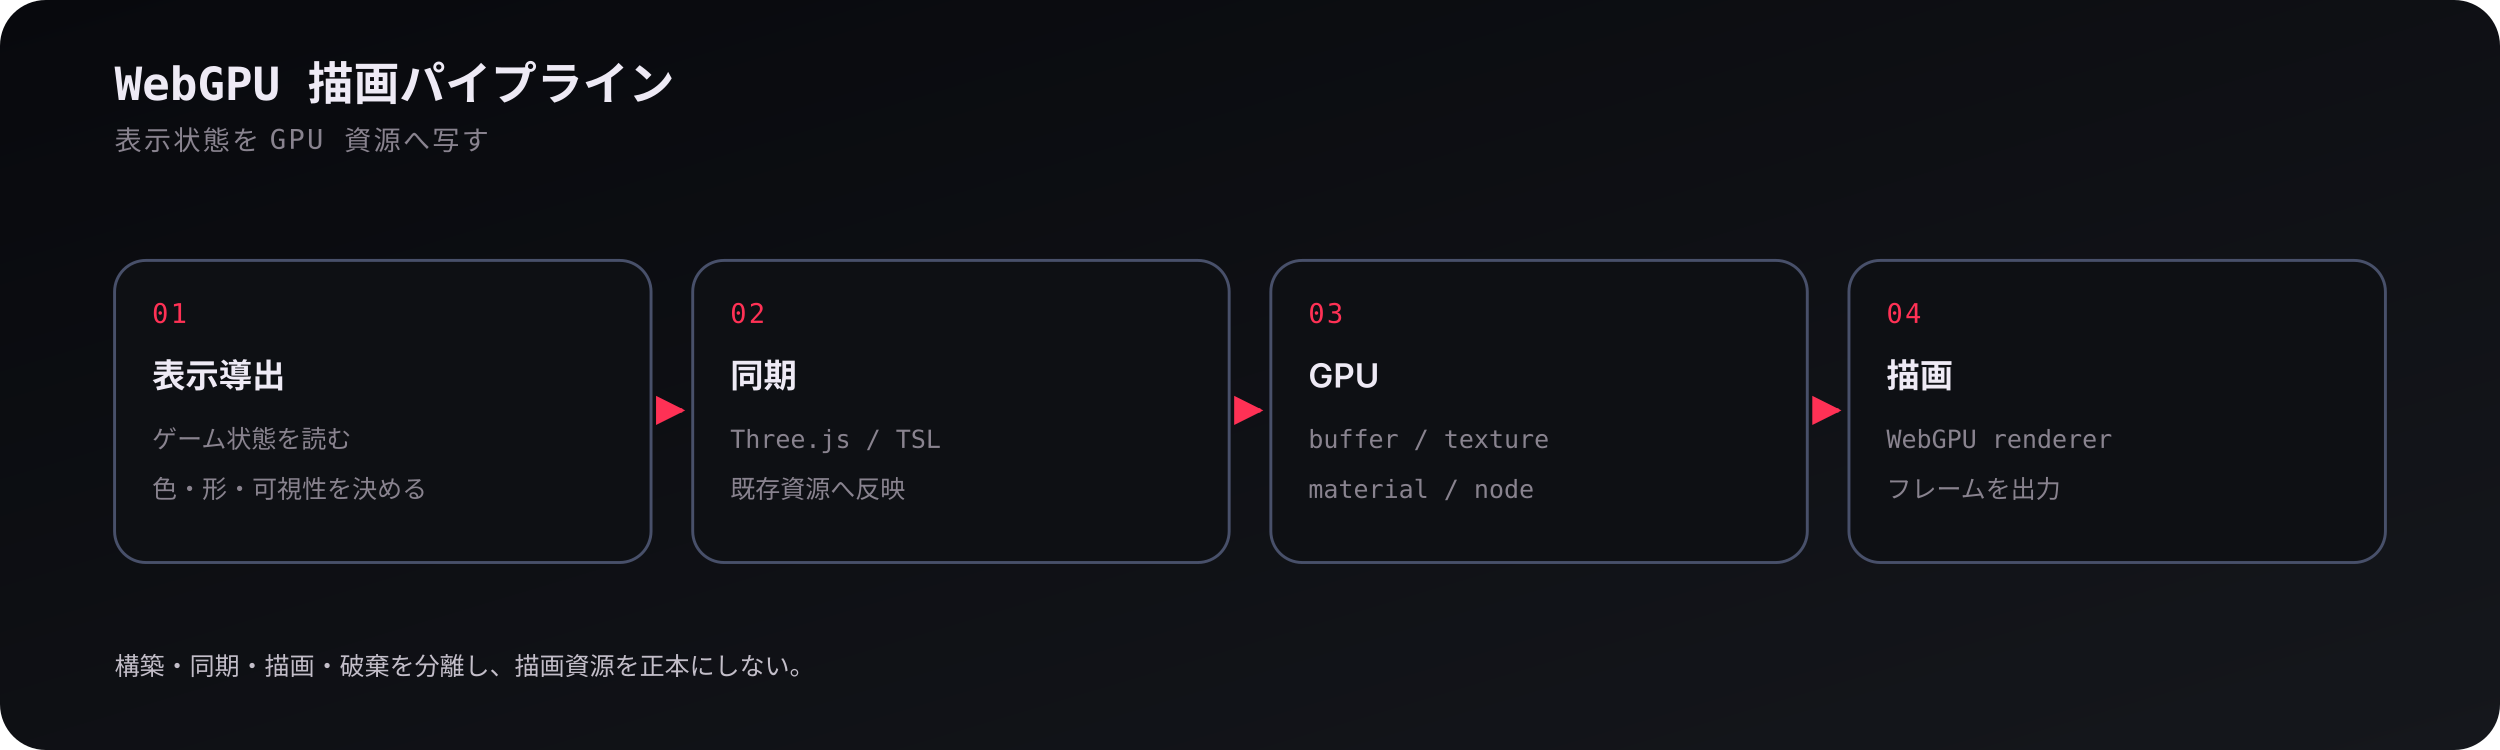
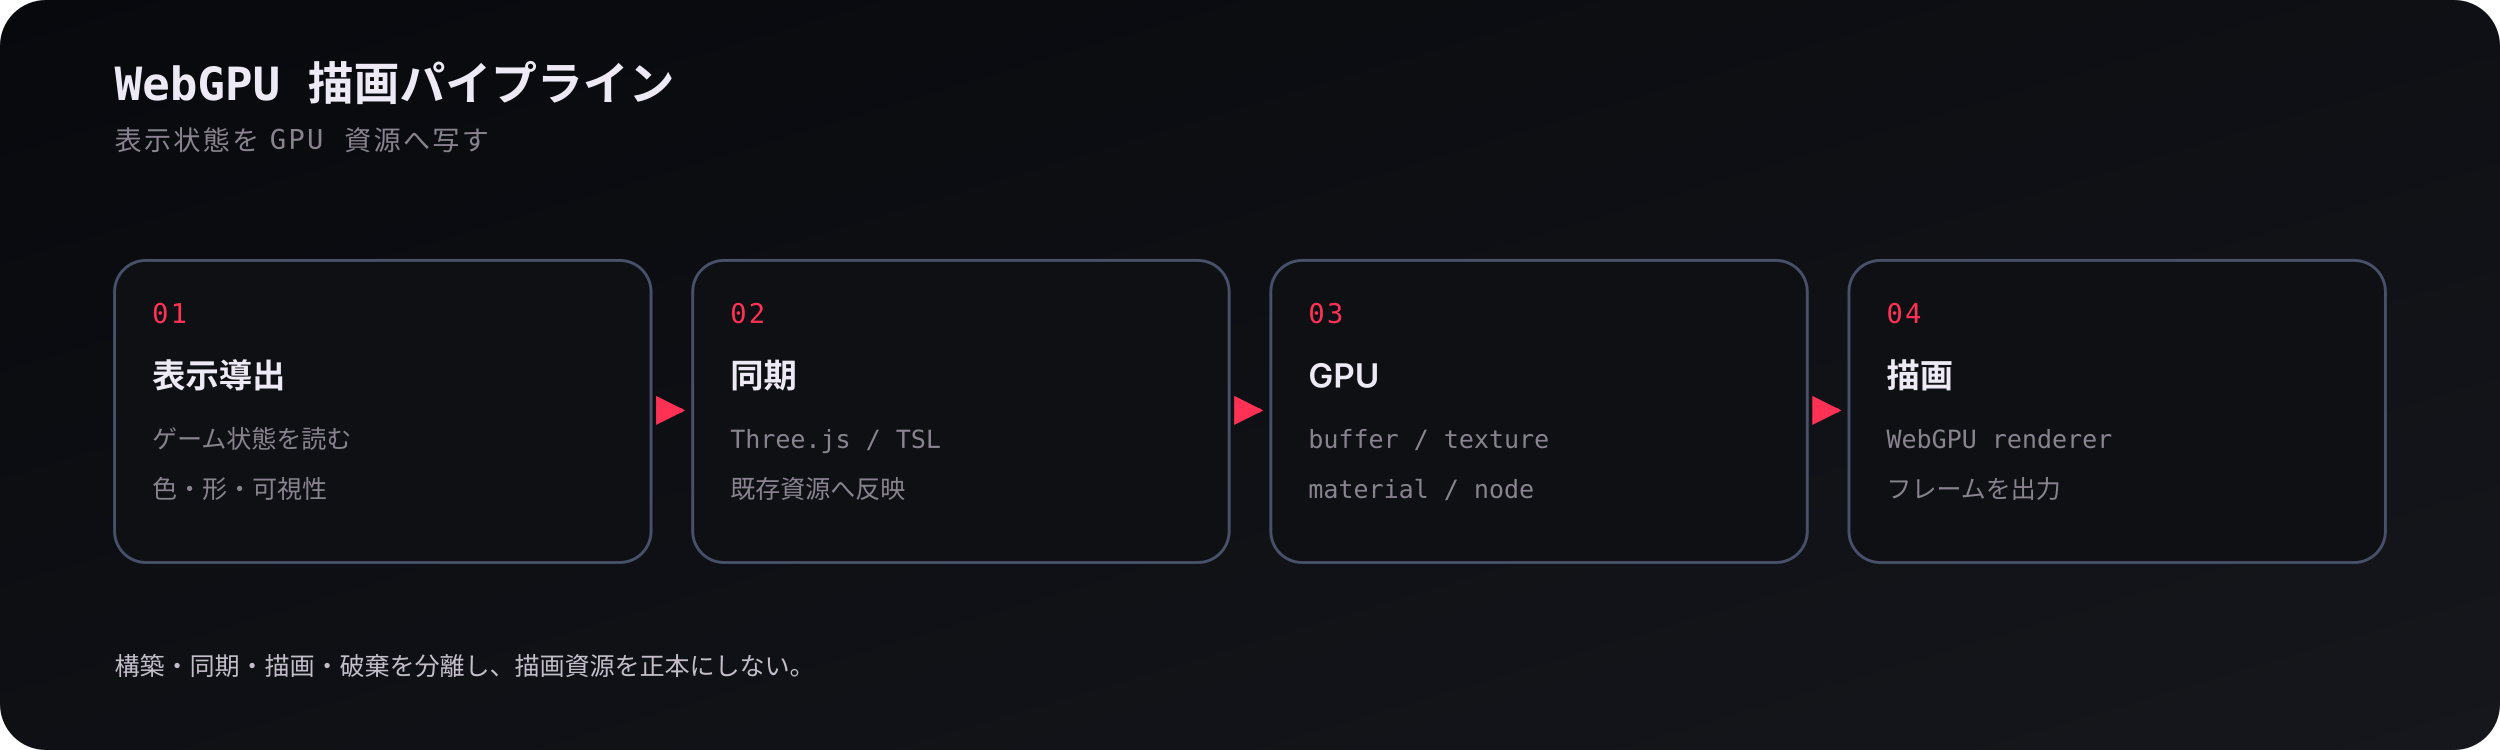
<svg xmlns="http://www.w3.org/2000/svg" width="1200" height="360" viewBox="0 0 1200 360" role="img">
  <defs>
-     <style>
- .m{font-family:ui-monospace,SFMono-Regular,Menlo,Consolas,"Yu Gothic",monospace}.sans{font-family:system-ui,-apple-system,"Hiragino Sans","Yu Gothic",sans-serif}
- .t{fill:#eeeaf5}.b{fill:#c3bec9}.d{fill:#89838f}.a{fill:#ff3155}.an{fill:#ff6b82}.s{fill:#3478ff}
- .box{fill:#0e1014;stroke:#48506a;stroke-width:1.4}.soft{fill:#15171c}.line{fill:none;stroke:#89838f;stroke-width:1.5}.accent{fill:none;stroke:#ff3155;stroke-width:2}.signal{fill:none;stroke:#3478ff;stroke-width:2}
- .h{font-size:22px;font-weight:700}.k{font-size:13px;letter-spacing:1.1px}.v{font-size:16px;font-weight:600}.sm{font-size:12px}.xs{font-size:10px;letter-spacing:.8px}
- </style>
+     <style>.m{font-family:ui-monospace,SFMono-Regular,Menlo,Consolas,"Yu Gothic",monospace}.sans{font-family:system-ui,-apple-system,"Hiragino Sans","Yu Gothic",sans-serif}.t{fill:#eeeaf5}.b{fill:#c3bec9}.d{fill:#89838f}.a{fill:#ff3155}.box{fill:#0e1014;stroke:#48506a;stroke-width:1.4}.accent{fill:none;stroke:#ff3155;stroke-width:2}.h{font-size:22px;font-weight:700}.k{font-size:13px;letter-spacing:1.1px}.v{font-size:16px;font-weight:600}.sm{font-size:12px}</style>
    <linearGradient id="bg" x1="0" y1="0" x2="1" y2="1">
      <stop stop-color="#08090d" />
      <stop offset="1" stop-color="#15171c" />
    </linearGradient>
    <marker id="arrR" viewBox="0 0 10 10" refX="9" refY="5" markerWidth="7" markerHeight="7" orient="auto">
      <path d="M0 0L10 5 0 10Z" fill="#ff3155" />
-     </marker>
-     <marker id="arrB" viewBox="0 0 10 10" refX="9" refY="5" markerWidth="7" markerHeight="7" orient="auto">
-       <path d="M0 0L10 5 0 10Z" fill="#3478ff" />
    </marker>
  </defs>
  <rect width="1200" height="360" rx="22" fill="url(#bg)" />
  <text x="55" y="48" class="m t h">WebGPU 描画パイプライン</text>
  <text x="55" y="72" class="m d k">表示状態を GPU 資源へ写す</text>
  <g transform="translate(55.0 125)">
    <rect width="257.5" height="145" rx="15" class="box" />
    <text x="18" y="30" class="m a k">01</text>
    <text x="18" y="61" class="sans t v">表示導出</text>
    <text x="18" y="90" class="m d sm">ゲーム状態を読む</text>
-     <text x="18" y="114" class="m d sm">色・形・可視性を決める</text>
+     <text x="18" y="114" class="m d sm">色・形・可視性</text>
  </g>
  <path d="M315.5 197H327.5" class="accent" marker-end="url(#arrR)" />
  <g transform="translate(332.5 125)">
    <rect width="257.5" height="145" rx="15" class="box" />
    <text x="18" y="30" class="m a k">02</text>
    <text x="18" y="61" class="sans t v">同期</text>
    <text x="18" y="90" class="m d sm">Three.js / TSL</text>
    <text x="18" y="114" class="m d sm">既存資源へ反映</text>
  </g>
  <path d="M593 197H605" class="accent" marker-end="url(#arrR)" />
  <g transform="translate(610.0 125)">
    <rect width="257.5" height="145" rx="15" class="box" />
    <text x="18" y="30" class="m a k">03</text>
    <text x="18" y="61" class="sans t v">GPU</text>
    <text x="18" y="90" class="m d sm">buffer / texture</text>
    <text x="18" y="114" class="m d sm">material / node</text>
  </g>
  <path d="M870.5 197H882.5" class="accent" marker-end="url(#arrR)" />
  <g transform="translate(887.5 125)">
    <rect width="257.5" height="145" rx="15" class="box" />
    <text x="18" y="30" class="m a k">04</text>
    <text x="18" y="61" class="sans t v">描画</text>
    <text x="18" y="90" class="m d sm">WebGPU renderer</text>
    <text x="18" y="114" class="m d sm">フレームを出力</text>
  </g>
  <text x="55" y="324" class="m b sm">構築・同期・描画・破棄を分離し、描画資源を正本にしない。</text>
</svg>
